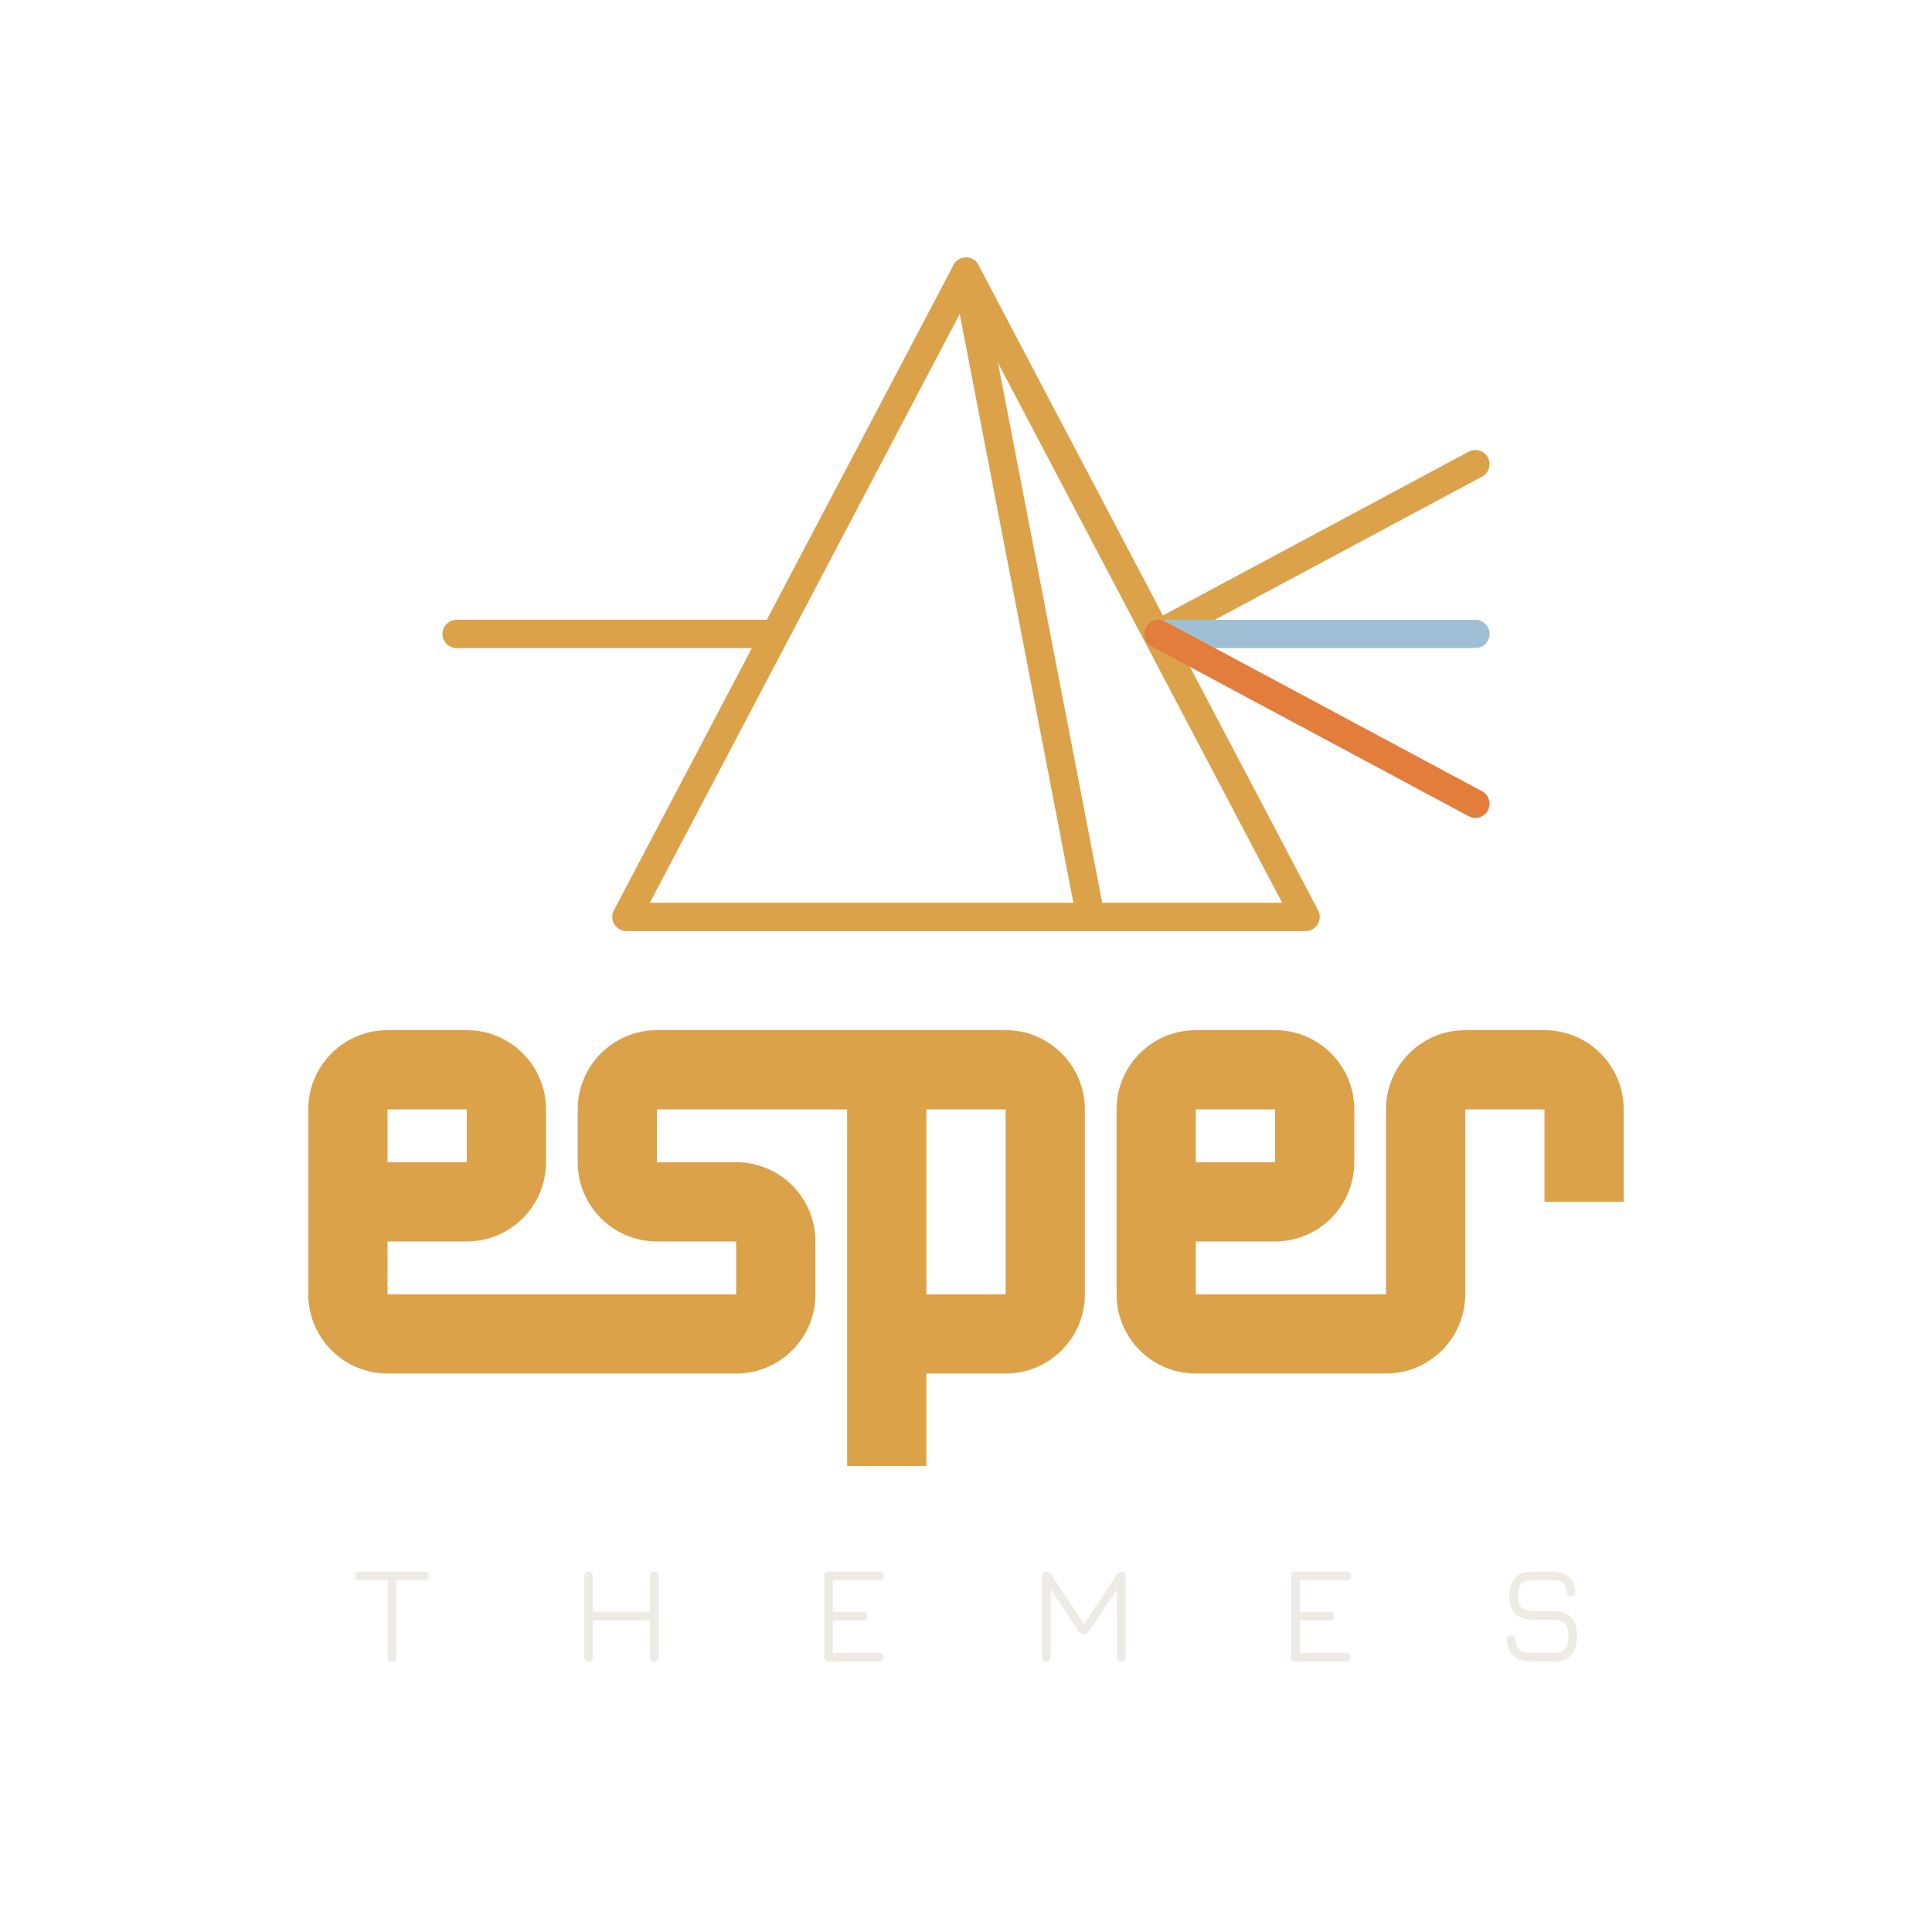
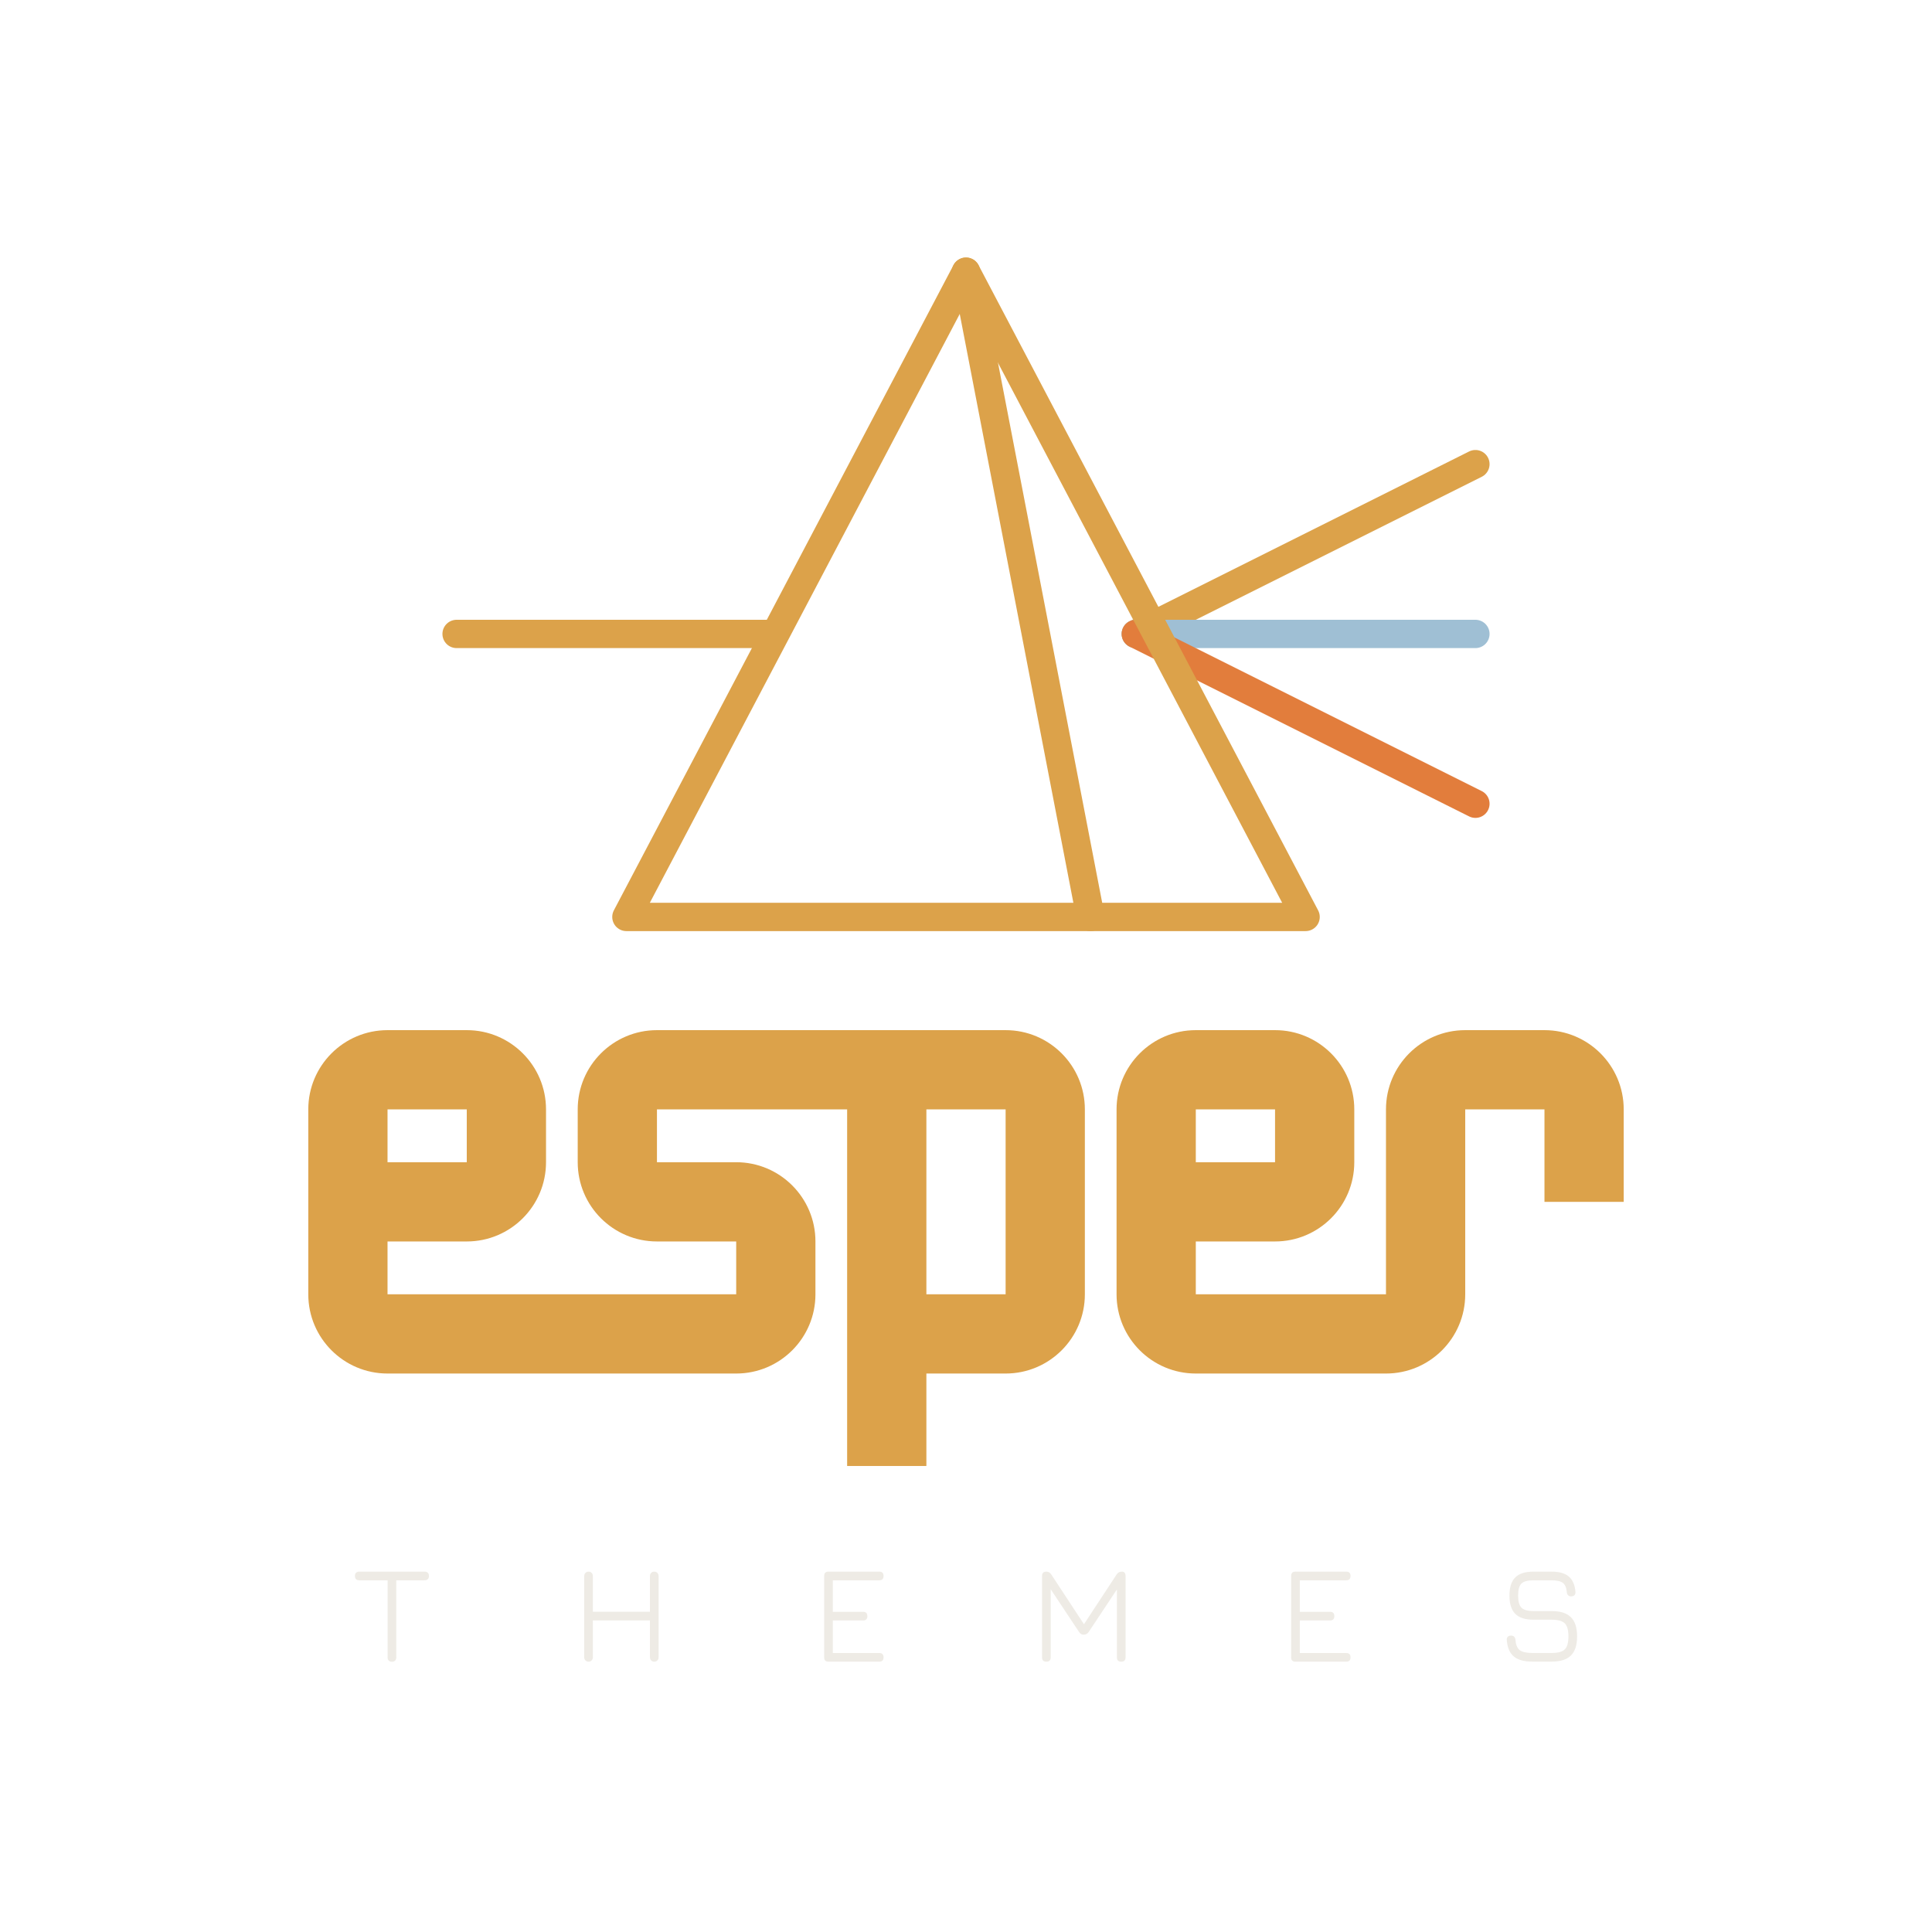
<svg xmlns="http://www.w3.org/2000/svg" viewBox="0 0 1024 1024" role="img" aria-label="Esper Themes">
  <g transform="translate(212 36) scale(3)" fill="none" stroke="#DCA24A" stroke-width="5" stroke-linejoin="round" stroke-linecap="round">
+     <line x1="130" y1="100" x2="190" y2="70" stroke="#DCA24A" />
+     <line x1="130" y1="100" x2="190" y2="100" stroke="#9FBFD4" />
+     <line x1="130" y1="100" x2="190" y2="130" stroke="#E27D3C" />
+     <line x1="10" y1="100" x2="66" y2="100" />
    <polygon points="100,36 40,150 160,150" />
    <line x1="100" y1="36" x2="122" y2="150" />
-     <line x1="10" y1="100" x2="66" y2="100" />
-     <line x1="134" y1="100" x2="190" y2="70" stroke="#DCA24A" />
-     <line x1="134" y1="100" x2="190" y2="100" stroke="#9FBFD4" />
-     <line x1="134" y1="100" x2="190" y2="130" stroke="#E27D3C" />
  </g>
  <g transform="translate(30.4 567) scale(1.4)">
    <g fill="#DCA24A">
      <path d="M110.0,65.0 L155.0,65.0 A30,30 0 0 0 185.0,35.0 L185.0,15.0 A30,30 0 0 0 155.0,-15.0 L125.0,-15.0 A30,30 0 0 0 95.0,15.0 L95.0,85.0 A30,30 0 0 0 125.0,115.0 L257.0,115.0 A30,30 0 0 0 287.0,85.0 L287.0,65.0 A30,30 0 0 0 257.0,35.0 L227.0,35.0 L227.0,15.0 L359.0,15.0 L359.0,85.0 L314.0,85.0 L314.0,115.0 L359.0,115.0 A30,30 0 0 0 389.0,85.0 L389.0,15.0 A30,30 0 0 0 359.0,-15.0 L227.0,-15.0 A30,30 0 0 0 197.0,15.0 L197.0,35.0 A30,30 0 0 0 227.0,65.0 L257.0,65.0 L257.0,85.0 L125.0,85.0 L125.0,15.0 L155.0,15.0 L155.0,35.0 L110.0,35.0 Z" />
      <rect x="299.0" y="0" width="30" height="150" />
      <path d="M416.0,65.0 L461.0,65.0 A30,30 0 0 0 491.0,35.0 L491.0,15.0 A30,30 0 0 0 461.0,-15.0 L431.0,-15.0 A30,30 0 0 0 401.0,15.0 L401.0,85.0 A30,30 0 0 0 431.0,115.0 L503.0,115.0 A30,30 0 0 0 533.0,85.0 L533.0,15.0 L563.0,15.0 L563.0,50.0 L593.0,50.0 L593.0,15.0 A30,30 0 0 0 563.0,-15.0 L533.0,-15.0 A30,30 0 0 0 503.0,15.0 L503.0,85.0 L431.0,85.0 L431.0,15.0 L461.0,15.0 L461.0,35.0 L416.0,35.0 Z" />
    </g>
    <path fill="#EBE8E1" fill-opacity="0.85" transform="translate(111.51 224.09)" d="M15.16 0.03L15.16 0.03Q14.38 0.03 13.95-0.40Q13.52-0.83 13.52-1.61L13.52-1.61L13.52-30.81L2.78-30.81Q2.00-30.81 1.57-31.24Q1.14-31.67 1.14-32.45L1.14-32.45Q1.14-33.23 1.57-33.66Q2.00-34.09 2.78-34.09L2.78-34.09L27.53-34.09Q28.31-34.09 28.74-33.66Q29.17-33.23 29.17-32.45L29.17-32.45Q29.17-31.67 28.74-31.24Q28.31-30.81 27.53-30.81L27.53-30.81L16.80-30.81L16.80-1.61Q16.80-0.86 16.37-0.42Q15.94 0.03 15.16 0.03ZM89.59 0L89.59 0Q88.89 0 88.42-0.47Q87.95-0.94 87.95-1.64L87.95-1.64L87.95-32.45Q87.95-33.15 88.42-33.62Q88.89-34.09 89.59-34.09L89.59-34.09Q90.29-34.09 90.76-33.62Q91.23-33.15 91.23-32.45L91.23-32.45L91.23-18.90L112.83-18.90L112.83-32.45Q112.83-33.15 113.30-33.62Q113.77-34.09 114.47-34.09L114.47-34.09Q115.17-34.09 115.64-33.62Q116.11-33.15 116.11-32.45L116.11-32.45L116.11-1.64Q116.11-0.94 115.64-0.47Q115.17 0 114.47 0L114.47 0Q113.77 0 113.30-0.47Q112.83-0.94 112.83-1.64L112.83-1.64L112.83-15.63L91.23-15.63L91.23-1.64Q91.23-0.94 90.76-0.47Q90.29 0 89.59 0ZM199.64 0L180.43 0Q178.79 0 178.79-1.64L178.79-1.64L178.79-32.45Q178.79-34.09 180.43-34.09L180.43-34.09L199.64-34.09Q201.28-34.09 201.28-32.45L201.28-32.45Q201.28-30.81 199.64-30.81L199.64-30.81L182.07-30.81L182.07-18.88L193.51-18.88Q195.15-18.88 195.15-17.24L195.15-17.24Q195.15-15.60 193.51-15.60L193.51-15.60L182.07-15.60L182.07-3.28L199.64-3.28Q201.28-3.28 201.28-1.64L201.28-1.64Q201.28 0 199.64 0L199.64 0ZM262.92 0L262.92 0Q261.28 0 261.28-1.64L261.28-1.64L261.28-32.45Q261.28-34.09 262.92-34.09L262.92-34.09Q264.07-34.09 264.77-33.02L264.77-33.02L277.48-13.68L276.75-13.57L289.52-33.02Q290.20-34.09 291.50-34.09L291.50-34.09Q292.90-34.09 292.90-32.45L292.90-32.45L292.90-1.64Q292.90 0 291.26 0L291.26 0Q289.62 0 289.62-1.64L289.62-1.64L289.62-29.17L290.61-28.83L278.96-11.28Q278.26-10.22 276.99-10.22L276.99-10.22Q275.97-10.22 275.27-11.28L275.27-11.28L263.62-28.83L264.56-28.52L264.56-1.64Q264.56 0 262.92 0ZM376.43 0L357.22 0Q355.58 0 355.58-1.64L355.58-1.64L355.58-32.45Q355.58-34.09 357.22-34.09L357.22-34.09L376.43-34.09Q378.07-34.09 378.07-32.45L378.07-32.45Q378.07-30.81 376.43-30.81L376.43-30.81L358.86-30.81L358.86-18.88L370.30-18.88Q371.94-18.88 371.94-17.24L371.94-17.24Q371.94-15.60 370.30-15.60L370.30-15.60L358.86-15.60L358.86-3.28L376.43-3.28Q378.07-3.28 378.07-1.64L378.07-1.64Q378.07 0 376.43 0L376.43 0ZM454.25-0.03L446.76-0.03Q442.18-0.03 439.85-2.00Q437.53-3.98 437.22-8.19L437.22-8.19Q437.16-9.00 437.61-9.44Q438.05-9.88 438.83-9.88L438.83-9.88Q439.61-9.88 440.01-9.46Q440.41-9.05 440.52-8.27L440.52-8.27Q440.70-5.49 442.10-4.39Q443.51-3.30 446.76-3.30L446.76-3.30L454.25-3.30Q457.83-3.30 459.20-4.67Q460.56-6.03 460.56-9.57L460.56-9.57Q460.56-13.16 459.17-14.52Q457.78-15.89 454.25-15.89L454.25-15.89L447.36-15.89Q442.65-15.89 440.44-18.11Q438.23-20.33 438.23-25.01L438.23-25.01Q438.23-29.69 440.43-31.89Q442.62-34.09 447.30-34.09L447.30-34.09L454.22-34.09Q458.51-34.09 460.71-32.23Q462.90-30.37 463.22-26.42L463.22-26.42Q463.29-25.64 462.85-25.18Q462.41-24.73 461.60-24.73L461.60-24.73Q460.85-24.73 460.43-25.16Q460.02-25.58 459.94-26.34L459.94-26.34Q459.73-28.86 458.43-29.84Q457.13-30.81 454.22-30.81L454.22-30.81L447.30-30.81Q443.98-30.81 442.74-29.55Q441.51-28.29 441.51-25.01L441.51-25.01Q441.51-21.74 442.77-20.45Q444.03-19.16 447.36-19.16L447.36-19.16L454.25-19.16Q459.16-19.16 461.50-16.84Q463.84-14.51 463.84-9.57L463.84-9.57Q463.84-4.65 461.51-2.34Q459.19-0.03 454.25-0.03L454.25-0.03Z" />
  </g>
</svg>
